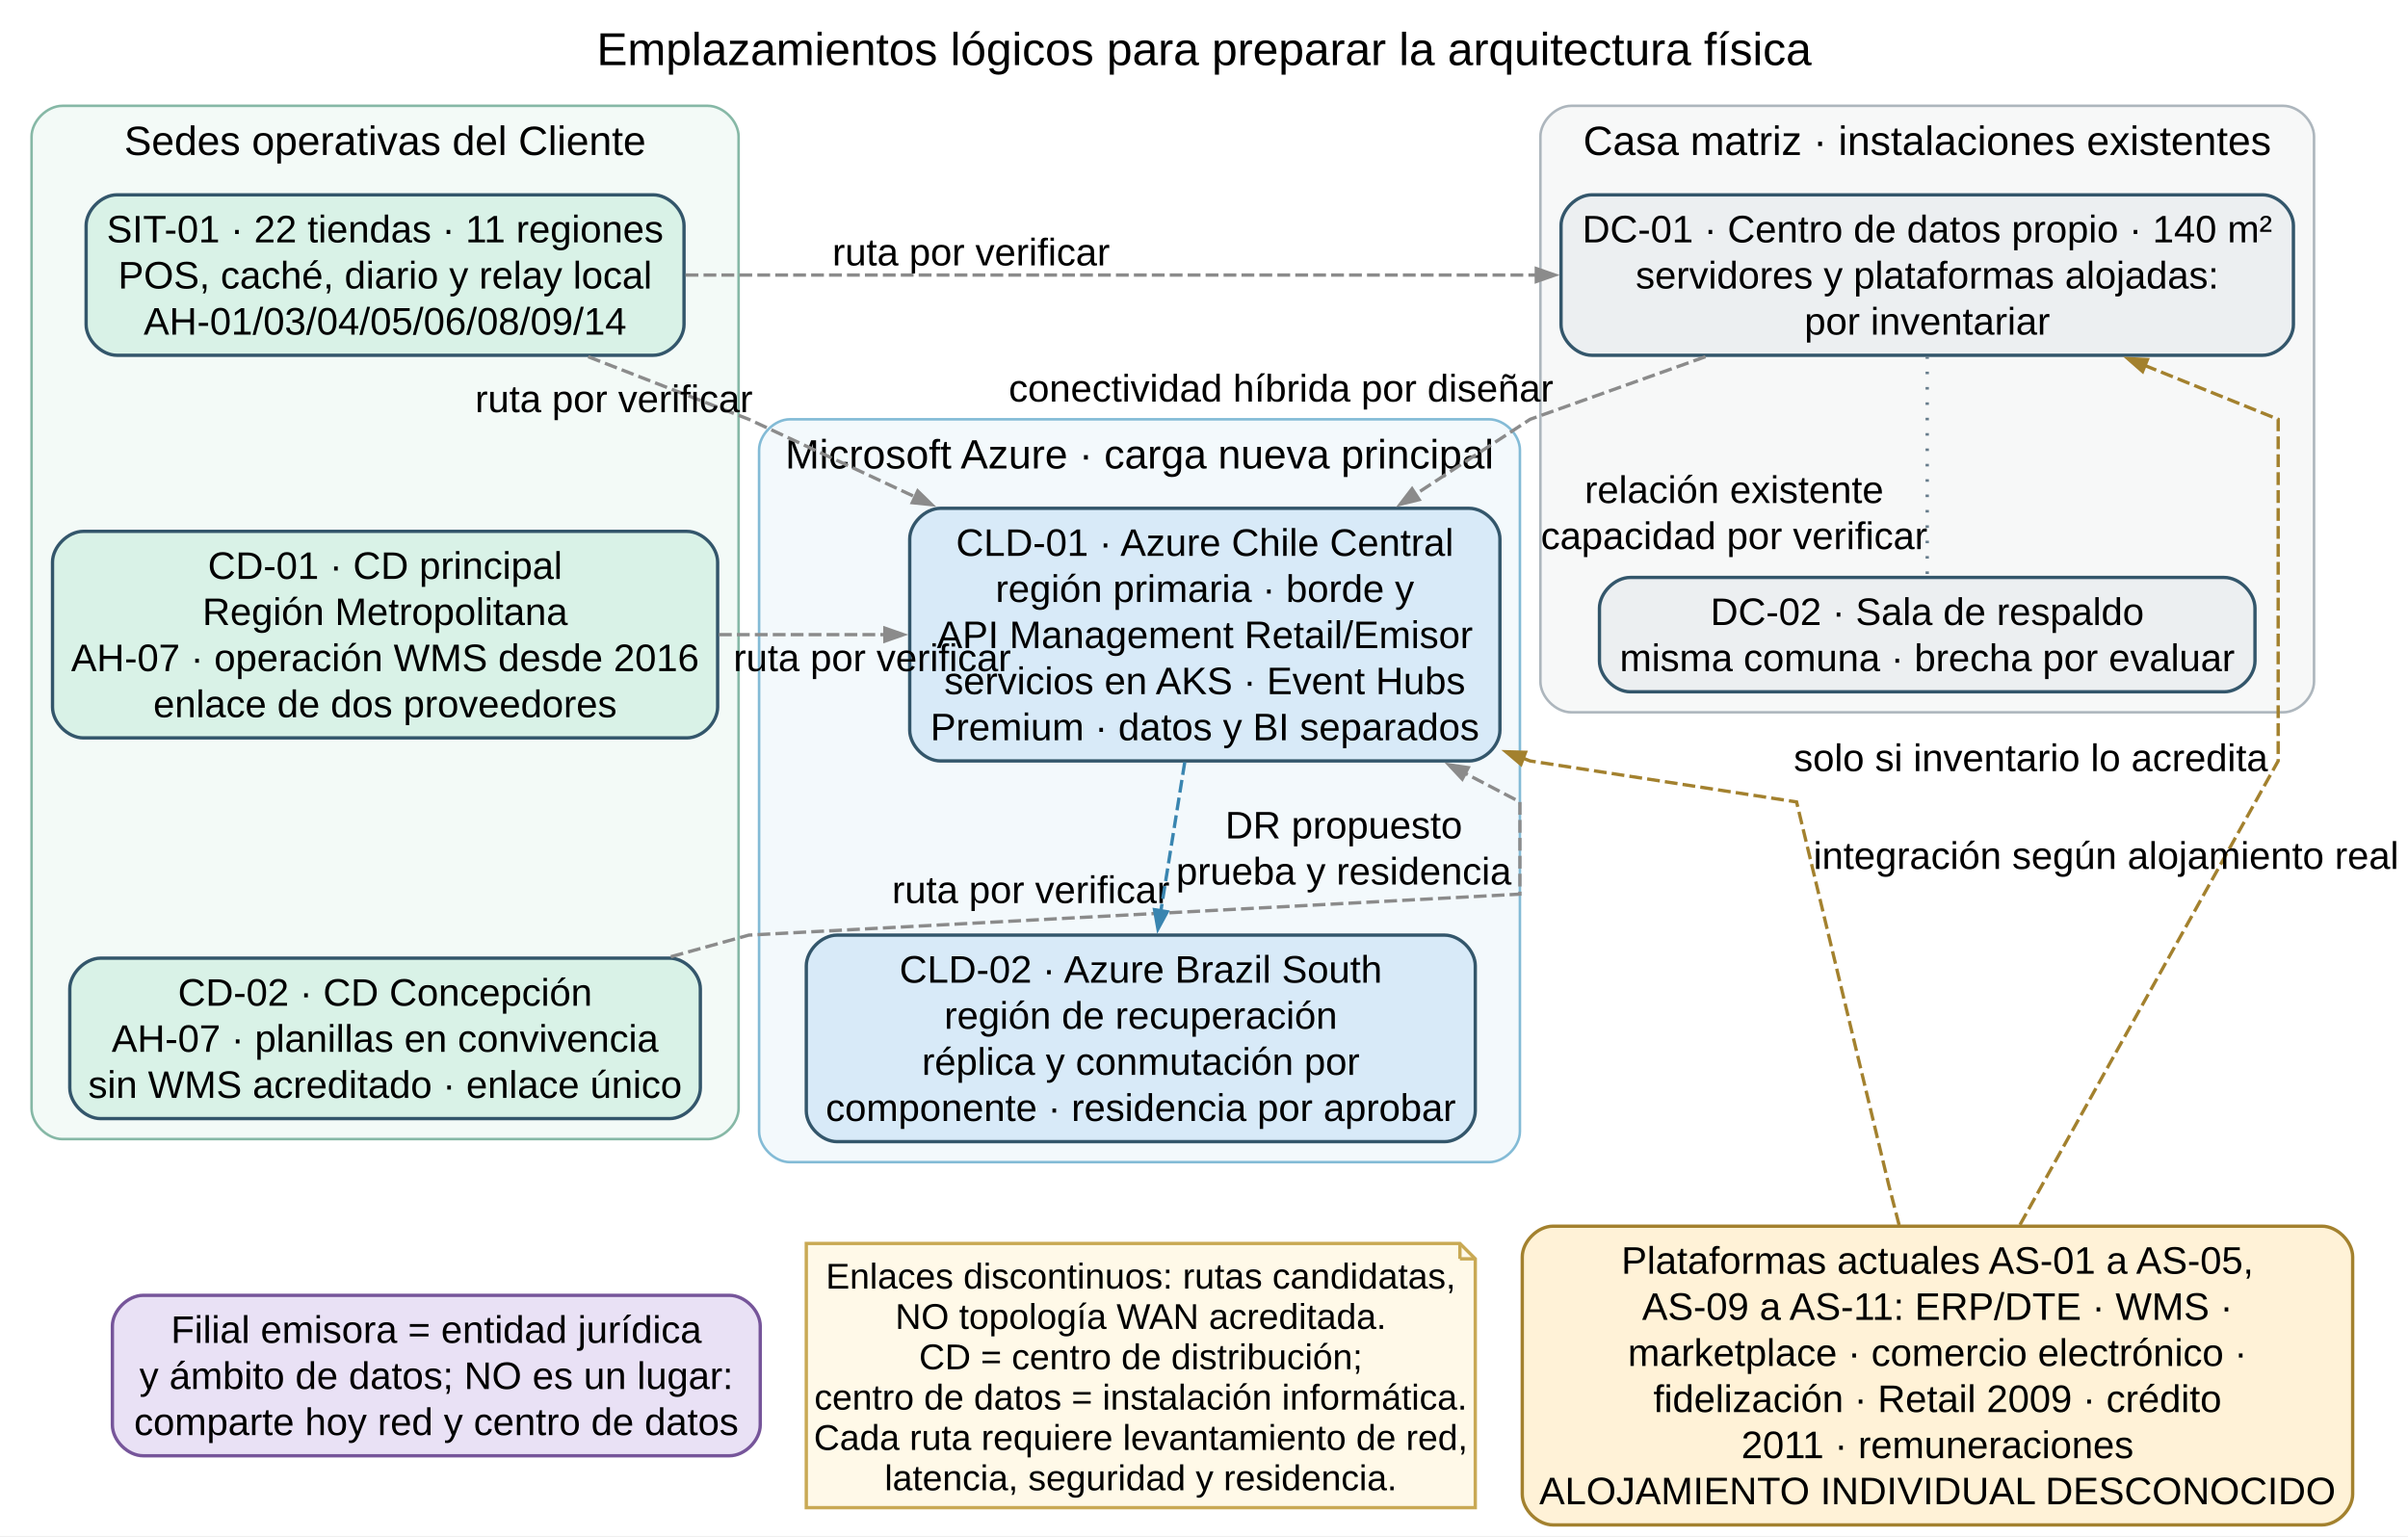
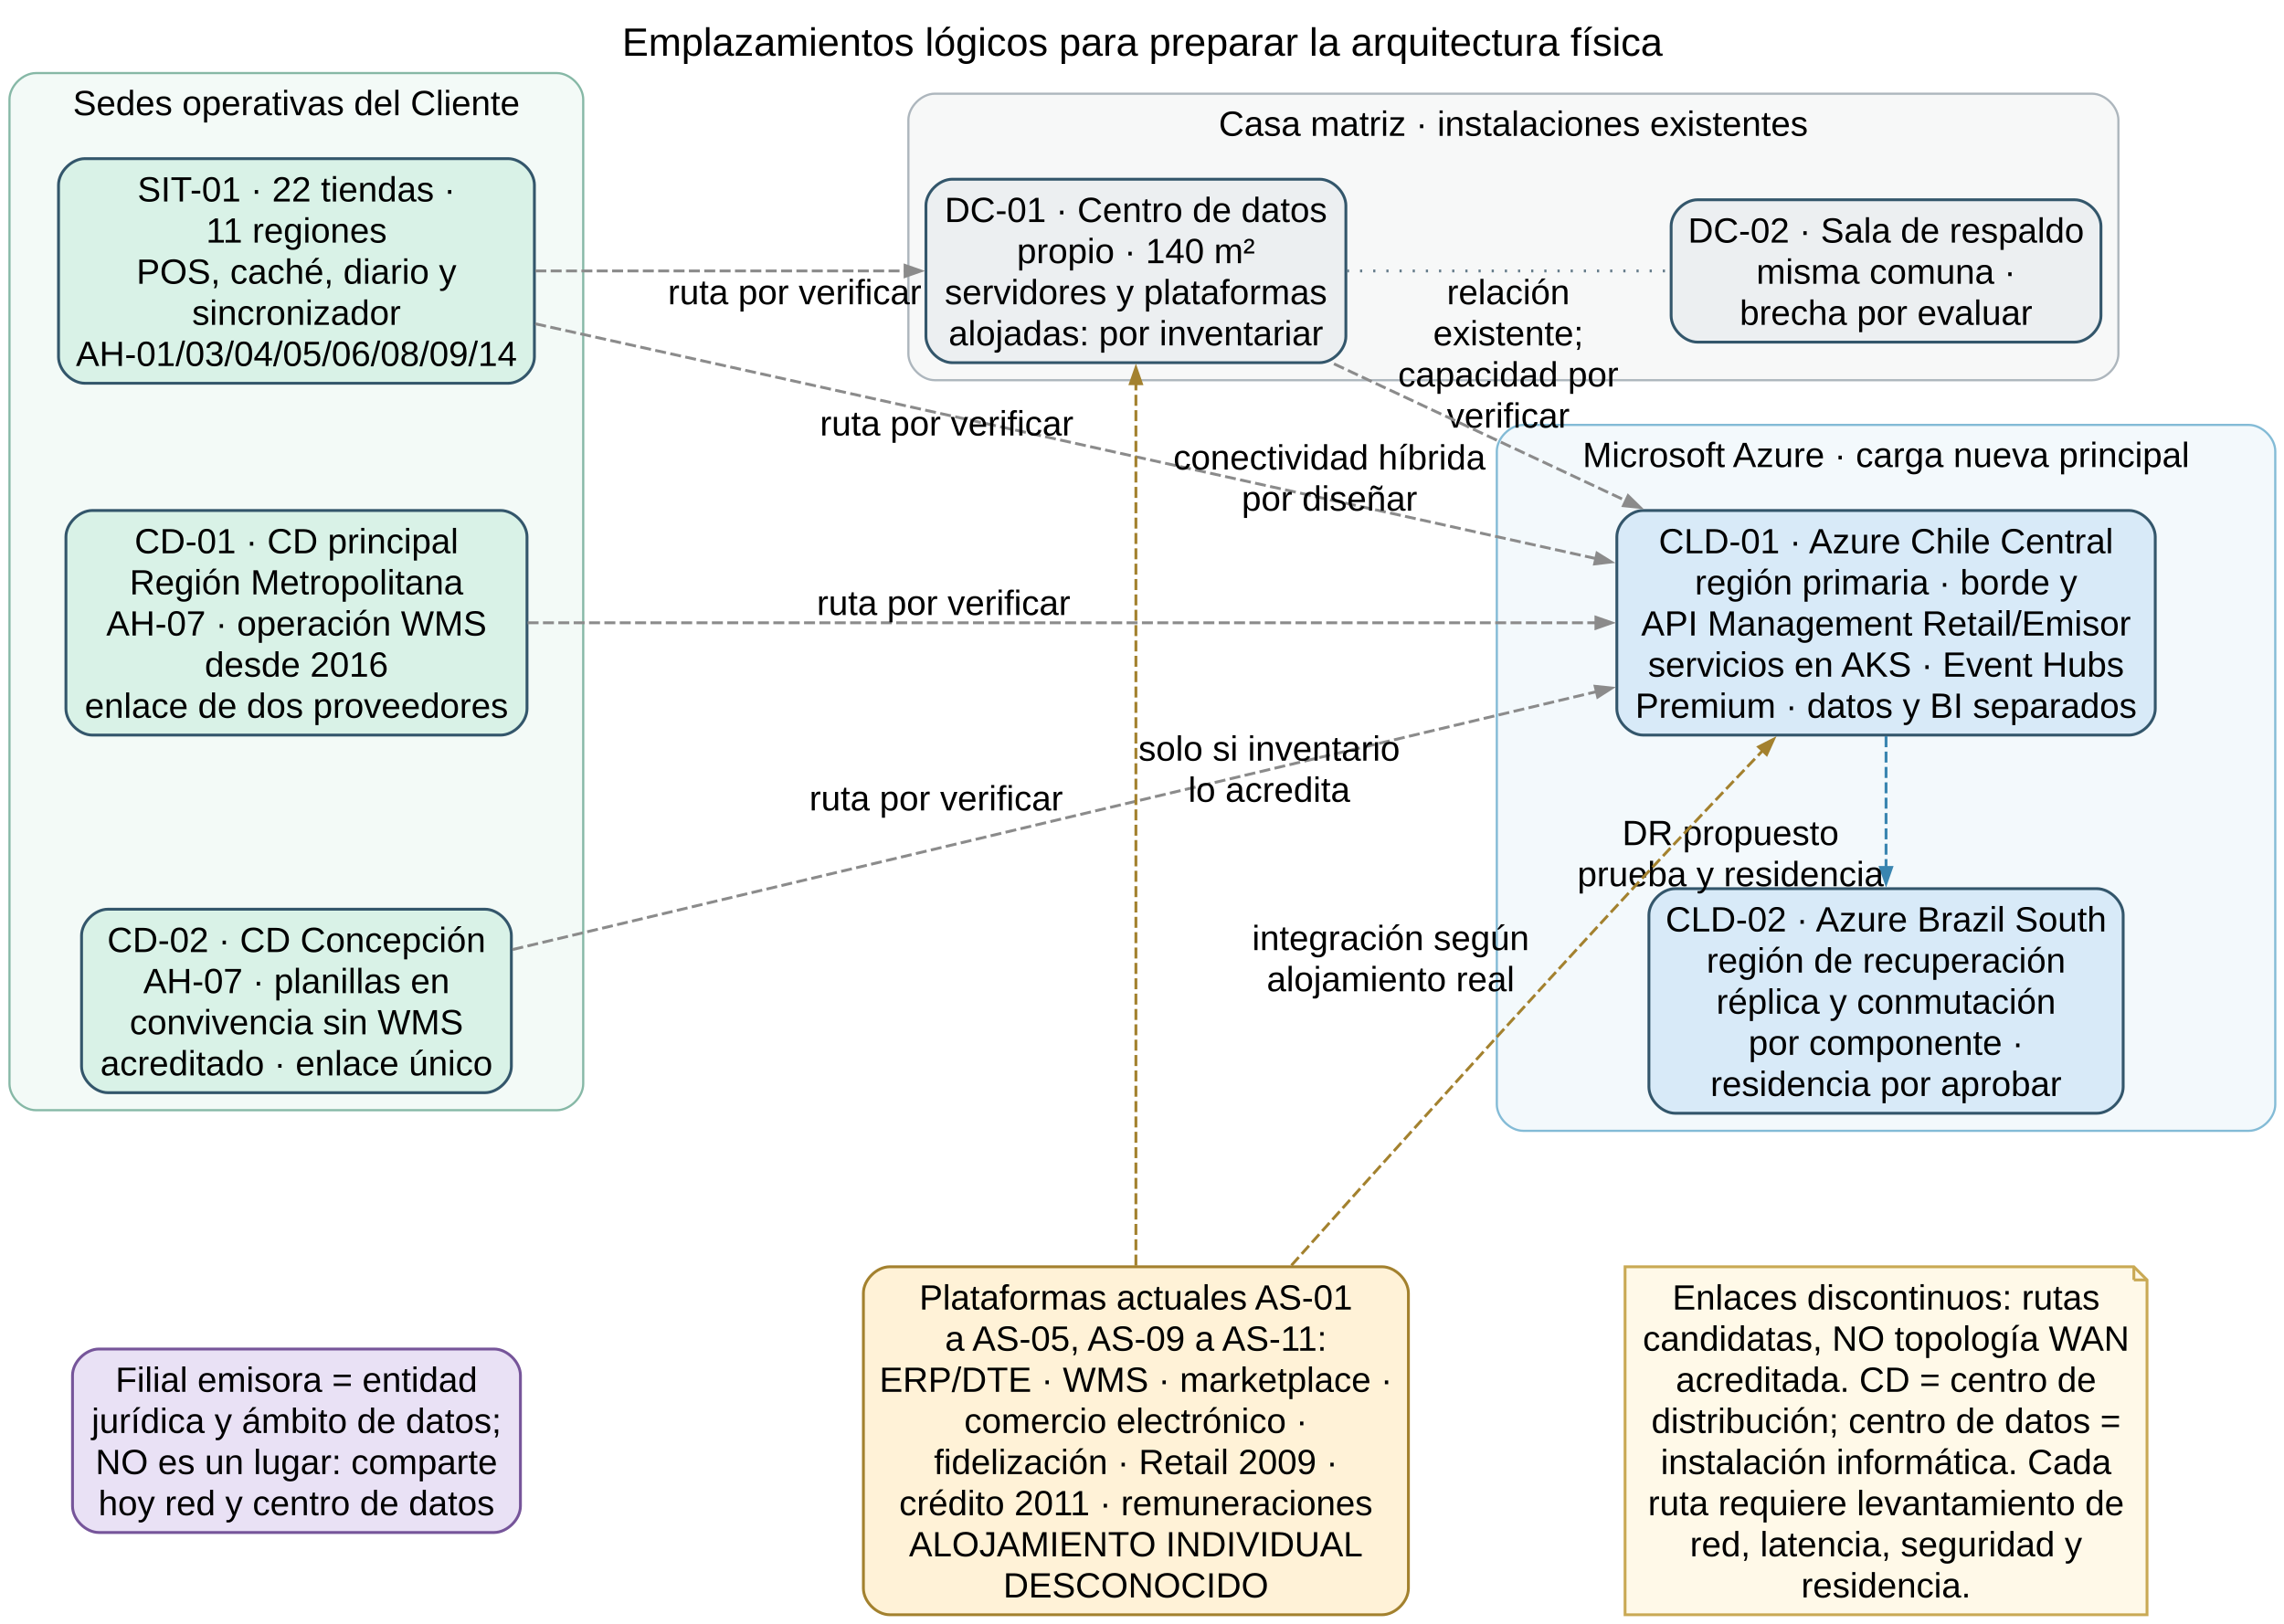
- <svg xmlns="http://www.w3.org/2000/svg" width="940pt" height="600pt" viewBox="0.00 0.00 940.00 600.00">
-   <g id="graph0" class="graph" transform="scale(1 1) rotate(0) translate(4.32 595.38)">
-     <polygon fill="white" stroke="none" points="-4.32,4.32 -4.32,-595.38 935.77,-595.38 935.77,4.32 -4.32,4.32" />
-     <text xml:space="preserve" text-anchor="middle" x="465.72" y="-569.96" font-family="Arial" font-size="18.00">Emplazamientos lógicos para preparar la arquitectura física</text>
+ <svg xmlns="http://www.w3.org/2000/svg" width="1041pt" height="740pt" viewBox="0.00 0.00 1041.00 740.00">
+   <g id="graph0" class="graph" transform="scale(1 1) rotate(0) translate(4.32 736.14)">
+     <polygon fill="white" stroke="none" points="-4.32,4.32 -4.32,-736.14 1037.02,-736.14 1037.02,4.32 -4.32,4.32" />
+     <text xml:space="preserve" text-anchor="middle" x="516.35" y="-710.72" font-family="Arial" font-size="18.00">Emplazamientos lógicos para preparar la arquitectura física</text>
    <g id="clust1" class="cluster">
-       <path fill="#f3faf7" stroke="#86b8a6" d="M20,-150.64C20,-150.64 272,-150.64 272,-150.64 278,-150.64 284,-156.64 284,-162.64 284,-162.64 284,-542.06 284,-542.06 284,-548.06 278,-554.06 272,-554.06 272,-554.06 20,-554.06 20,-554.06 14,-554.06 8,-548.06 8,-542.06 8,-542.06 8,-162.64 8,-162.64 8,-156.64 14,-150.64 20,-150.64" />
-       <text xml:space="preserve" text-anchor="middle" x="146" y="-534.86" font-family="Arial" font-size="16.00">Sedes operativas del Cliente</text>
+       <path fill="#f3faf7" stroke="#86b8a6" d="M12,-230.02C12,-230.02 249.5,-230.02 249.5,-230.02 255.5,-230.02 261.5,-236.02 261.5,-242.02 261.5,-242.02 261.5,-690.82 261.5,-690.82 261.5,-696.82 255.5,-702.82 249.5,-702.82 249.5,-702.82 12,-702.82 12,-702.82 6,-702.82 0,-696.82 0,-690.82 0,-690.82 0,-242.02 0,-242.02 0,-236.02 6,-230.02 12,-230.02" />
+       <text xml:space="preserve" text-anchor="middle" x="130.75" y="-683.62" font-family="Arial" font-size="16.00">Sedes operativas del Cliente</text>
    </g>
    <g id="clust2" class="cluster">
-       <path fill="#f7f8f8" stroke="#adb6bd" d="M609,-317.28C609,-317.28 887,-317.28 887,-317.28 893,-317.28 899,-323.28 899,-329.28 899,-329.28 899,-542.06 899,-542.06 899,-548.06 893,-554.06 887,-554.06 887,-554.06 609,-554.06 609,-554.06 603,-554.06 597,-548.06 597,-542.06 597,-542.06 597,-329.28 597,-329.28 597,-323.28 603,-317.28 609,-317.28" />
-       <text xml:space="preserve" text-anchor="middle" x="748" y="-534.86" font-family="Arial" font-size="16.00">Casa matriz · instalaciones existentes</text>
+       <path fill="#f7f8f8" stroke="#adb6bd" d="M421.7,-562.82C421.7,-562.82 949.2,-562.82 949.2,-562.82 955.2,-562.82 961.2,-568.82 961.2,-574.82 961.2,-574.82 961.2,-681.42 961.2,-681.42 961.2,-687.42 955.2,-693.42 949.2,-693.42 949.2,-693.42 421.7,-693.42 421.7,-693.42 415.7,-693.42 409.7,-687.42 409.7,-681.42 409.7,-681.42 409.7,-574.82 409.7,-574.82 409.7,-568.82 415.7,-562.82 421.7,-562.82" />
+       <text xml:space="preserve" text-anchor="middle" x="685.45" y="-674.22" font-family="Arial" font-size="16.00">Casa matriz · instalaciones existentes</text>
    </g>
    <g id="clust3" class="cluster">
-       <path fill="#f3f9fc" stroke="#83bbd6" d="M304,-141.64C304,-141.64 577,-141.64 577,-141.64 583,-141.64 589,-147.64 589,-153.64 589,-153.64 589,-419.67 589,-419.67 589,-425.67 583,-431.67 577,-431.67 577,-431.67 304,-431.67 304,-431.67 298,-431.67 292,-425.67 292,-419.67 292,-419.67 292,-153.64 292,-153.64 292,-147.64 298,-141.64 304,-141.64" />
-       <text xml:space="preserve" text-anchor="middle" x="440.5" y="-412.47" font-family="Arial" font-size="16.00">Microsoft Azure · carga nueva principal</text>
+       <path fill="#f3f9fc" stroke="#83bbd6" d="M689.9,-220.62C689.9,-220.62 1020.7,-220.62 1020.7,-220.62 1026.7,-220.62 1032.7,-226.62 1032.7,-232.62 1032.7,-232.62 1032.7,-530.42 1032.7,-530.42 1032.7,-536.42 1026.7,-542.42 1020.7,-542.42 1020.7,-542.42 689.9,-542.42 689.9,-542.42 683.9,-542.42 677.9,-536.42 677.9,-530.42 677.9,-530.42 677.9,-232.62 677.9,-232.62 677.9,-226.62 683.9,-220.62 689.9,-220.62" />
+       <text xml:space="preserve" text-anchor="middle" x="855.3" y="-523.22" font-family="Arial" font-size="16.00">Microsoft Azure · carga nueva principal</text>
    </g>
    <g id="node1" class="node">
-       <path fill="#d9f2e7" stroke="#33566b" stroke-width="1.3" d="M250.7,-519.31C250.7,-519.31 41.3,-519.31 41.3,-519.31 35.3,-519.31 29.3,-513.31 29.3,-507.31 29.3,-507.31 29.3,-468.67 29.3,-468.67 29.3,-462.67 35.3,-456.67 41.3,-456.67 41.3,-456.67 250.7,-456.67 250.7,-456.67 256.7,-456.67 262.7,-462.67 262.7,-468.67 262.7,-468.67 262.7,-507.31 262.7,-507.31 262.7,-513.31 256.7,-519.31 250.7,-519.31" />
-       <text xml:space="preserve" text-anchor="middle" x="146" y="-500.74" font-family="Arial" font-size="15.00">SIT-01 · 22 tiendas · 11 regiones</text>
-       <text xml:space="preserve" text-anchor="middle" x="146" y="-482.74" font-family="Arial" font-size="15.00">POS, caché, diario y relay local</text>
-       <text xml:space="preserve" text-anchor="middle" x="146" y="-464.74" font-family="Arial" font-size="15.00">AH-01/03/04/05/06/08/09/14</text>
+       <path fill="#d9f2e7" stroke="#33566b" stroke-width="1.3" d="M227.25,-663.82C227.25,-663.82 34.35,-663.82 34.35,-663.82 28.35,-663.82 22.35,-657.82 22.35,-651.82 22.35,-651.82 22.35,-573.42 22.35,-573.42 22.35,-567.42 28.35,-561.42 34.35,-561.42 34.35,-561.42 227.25,-561.42 227.25,-561.42 233.25,-561.42 239.25,-567.42 239.25,-573.42 239.25,-573.42 239.25,-651.82 239.25,-651.82 239.25,-657.82 233.25,-663.82 227.25,-663.82" />
+       <text xml:space="preserve" text-anchor="middle" x="130.8" y="-644.29" font-family="Arial" font-size="16.00">SIT-01 · 22 tiendas ·</text>
+       <text xml:space="preserve" text-anchor="middle" x="130.8" y="-625.54" font-family="Arial" font-size="16.00">11 regiones</text>
+       <text xml:space="preserve" text-anchor="middle" x="130.8" y="-606.79" font-family="Arial" font-size="16.00">POS, caché, diario y</text>
+       <text xml:space="preserve" text-anchor="middle" x="130.8" y="-588.04" font-family="Arial" font-size="16.00">sincronizador</text>
+       <text xml:space="preserve" text-anchor="middle" x="130.8" y="-569.29" font-family="Arial" font-size="16.00">AH-01/03/04/05/06/08/09/14</text>
+     </g>
+     <g id="node4" class="node">
+       <path fill="#eceff1" stroke="#33566b" stroke-width="1.3" d="M597.1,-654.44C597.1,-654.44 429.7,-654.44 429.7,-654.44 423.7,-654.44 417.7,-648.44 417.7,-642.44 417.7,-642.44 417.7,-582.8 417.7,-582.8 417.7,-576.8 423.7,-570.8 429.7,-570.8 429.7,-570.8 597.1,-570.8 597.1,-570.8 603.1,-570.8 609.1,-576.8 609.1,-582.8 609.1,-582.8 609.1,-642.44 609.1,-642.44 609.1,-648.44 603.1,-654.44 597.1,-654.44" />
+       <text xml:space="preserve" text-anchor="middle" x="513.4" y="-634.92" font-family="Arial" font-size="16.00">DC-01 · Centro de datos</text>
+       <text xml:space="preserve" text-anchor="middle" x="513.4" y="-616.17" font-family="Arial" font-size="16.00">propio · 140 m²</text>
+       <text xml:space="preserve" text-anchor="middle" x="513.4" y="-597.42" font-family="Arial" font-size="16.00">servidores y plataformas</text>
+       <text xml:space="preserve" text-anchor="middle" x="513.4" y="-578.67" font-family="Arial" font-size="16.00">alojadas: por inventariar</text>
+     </g>
+     <g id="edge4" class="edge">
+       <path fill="none" stroke="#8b8b8b" stroke-width="1.3" stroke-dasharray="5,2" d="M239.67,-612.62C292.61,-612.62 355.95,-612.62 408.37,-612.62" />
+       <polygon fill="#8b8b8b" stroke="#8b8b8b" stroke-width="1.3" points="408.19,-615.14 415.39,-612.62 408.19,-610.1 408.19,-615.14" />
+       <text xml:space="preserve" text-anchor="middle" x="357.88" y="-597.42" font-family="Arial" font-size="16.00">ruta por verificar</text>
+     </g>
+     <g id="node6" class="node">
+       <path fill="#d8eaf8" stroke="#33566b" stroke-width="1.3" d="M966,-503.42C966,-503.42 744.6,-503.42 744.6,-503.42 738.6,-503.42 732.6,-497.42 732.6,-491.42 732.6,-491.42 732.6,-413.03 732.6,-413.03 732.6,-407.03 738.6,-401.03 744.6,-401.03 744.6,-401.03 966,-401.03 966,-401.03 972,-401.03 978,-407.03 978,-413.03 978,-413.03 978,-491.42 978,-491.42 978,-497.42 972,-503.42 966,-503.42" />
+       <text xml:space="preserve" text-anchor="middle" x="855.3" y="-483.9" font-family="Arial" font-size="16.00">CLD-01 · Azure Chile Central</text>
+       <text xml:space="preserve" text-anchor="middle" x="855.3" y="-465.15" font-family="Arial" font-size="16.00">región primaria · borde y</text>
+       <text xml:space="preserve" text-anchor="middle" x="855.3" y="-446.4" font-family="Arial" font-size="16.00">API Management Retail/Emisor</text>
+       <text xml:space="preserve" text-anchor="middle" x="855.3" y="-427.65" font-family="Arial" font-size="16.00">servicios en AKS · Event Hubs</text>
+       <text xml:space="preserve" text-anchor="middle" x="855.3" y="-408.9" font-family="Arial" font-size="16.00">Premium · datos y BI separados</text>
+     </g>
+     <g id="edge3" class="edge">
+       <path fill="none" stroke="#8b8b8b" stroke-width="1.3" stroke-dasharray="5,2" d="M239.66,-588.52C368.99,-559.89 584.65,-512.14 723.35,-481.43" />
+       <polygon fill="#8b8b8b" stroke="#8b8b8b" stroke-width="1.3" points="723.55,-483.97 730.04,-479.95 722.46,-479.05 723.55,-483.97" />
+       <text xml:space="preserve" text-anchor="middle" x="427.17" y="-537.6" font-family="Arial" font-size="16.00">ruta por verificar</text>
    </g>
    <g id="node2" class="node">
-       <path fill="#d9f2e7" stroke="#33566b" stroke-width="1.3" d="M263.82,-387.92C263.82,-387.92 28.18,-387.92 28.18,-387.92 22.18,-387.92 16.18,-381.92 16.18,-375.92 16.18,-375.92 16.18,-319.28 16.18,-319.28 16.18,-313.28 22.18,-307.28 28.18,-307.28 28.18,-307.28 263.82,-307.28 263.82,-307.28 269.82,-307.28 275.82,-313.28 275.82,-319.28 275.82,-319.28 275.82,-375.92 275.82,-375.92 275.82,-381.92 269.82,-387.92 263.82,-387.92" />
-       <text xml:space="preserve" text-anchor="middle" x="146" y="-369.35" font-family="Arial" font-size="15.00">CD-01 · CD principal</text>
-       <text xml:space="preserve" text-anchor="middle" x="146" y="-351.35" font-family="Arial" font-size="15.00">Región Metropolitana</text>
-       <text xml:space="preserve" text-anchor="middle" x="146" y="-333.35" font-family="Arial" font-size="15.00">AH-07 · operación WMS desde 2016</text>
-       <text xml:space="preserve" text-anchor="middle" x="146" y="-315.35" font-family="Arial" font-size="15.00">enlace de dos proveedores</text>
+       <path fill="#d9f2e7" stroke="#33566b" stroke-width="1.3" d="M223.88,-503.42C223.88,-503.42 37.73,-503.42 37.73,-503.42 31.73,-503.42 25.73,-497.42 25.73,-491.42 25.73,-491.42 25.73,-413.03 25.73,-413.03 25.73,-407.03 31.73,-401.03 37.73,-401.03 37.73,-401.03 223.88,-401.03 223.88,-401.03 229.88,-401.03 235.88,-407.03 235.88,-413.03 235.88,-413.03 235.88,-491.42 235.88,-491.42 235.88,-497.42 229.88,-503.42 223.88,-503.42" />
+       <text xml:space="preserve" text-anchor="middle" x="130.8" y="-483.9" font-family="Arial" font-size="16.00">CD-01 · CD principal</text>
+       <text xml:space="preserve" text-anchor="middle" x="130.8" y="-465.15" font-family="Arial" font-size="16.00">Región Metropolitana</text>
+       <text xml:space="preserve" text-anchor="middle" x="130.8" y="-446.4" font-family="Arial" font-size="16.00">AH-07 · operación WMS</text>
+       <text xml:space="preserve" text-anchor="middle" x="130.8" y="-427.65" font-family="Arial" font-size="16.00">desde 2016</text>
+       <text xml:space="preserve" text-anchor="middle" x="130.8" y="-408.9" font-family="Arial" font-size="16.00">enlace de dos proveedores</text>
    </g>
-     <g id="node4" class="node">
-       <path fill="#eceff1" stroke="#33566b" stroke-width="1.3" d="M878.95,-519.31C878.95,-519.31 617.05,-519.31 617.05,-519.31 611.05,-519.31 605.05,-513.31 605.05,-507.31 605.05,-507.31 605.05,-468.67 605.05,-468.67 605.05,-462.67 611.05,-456.67 617.05,-456.67 617.05,-456.67 878.95,-456.67 878.95,-456.67 884.95,-456.67 890.95,-462.67 890.95,-468.67 890.95,-468.67 890.95,-507.31 890.95,-507.31 890.95,-513.31 884.95,-519.31 878.95,-519.31" />
-       <text xml:space="preserve" text-anchor="middle" x="748" y="-500.74" font-family="Arial" font-size="15.00">DC-01 · Centro de datos propio · 140 m²</text>
-       <text xml:space="preserve" text-anchor="middle" x="748" y="-482.74" font-family="Arial" font-size="15.00">servidores y plataformas alojadas:</text>
-       <text xml:space="preserve" text-anchor="middle" x="748" y="-464.74" font-family="Arial" font-size="15.00">por inventariar</text>
+     <g id="edge5" class="edge">
+       <path fill="none" stroke="#8b8b8b" stroke-width="1.3" stroke-dasharray="5,2" d="M236.15,-452.22C364.99,-452.22 583.16,-452.22 723.13,-452.22" />
+       <polygon fill="#8b8b8b" stroke="#8b8b8b" stroke-width="1.3" points="723.07,-454.74 730.27,-452.22 723.07,-449.7 723.07,-454.74" />
+       <text xml:space="preserve" text-anchor="middle" x="425.75" y="-455.77" font-family="Arial" font-size="16.00">ruta por verificar</text>
+     </g>
+     <g id="node3" class="node">
+       <path fill="#d9f2e7" stroke="#33566b" stroke-width="1.3" d="M216.75,-321.64C216.75,-321.64 44.85,-321.64 44.85,-321.64 38.85,-321.64 32.85,-315.64 32.85,-309.64 32.85,-309.64 32.85,-250 32.85,-250 32.85,-244 38.85,-238 44.85,-238 44.85,-238 216.75,-238 216.75,-238 222.75,-238 228.75,-244 228.75,-250 228.75,-250 228.75,-309.64 228.75,-309.64 228.75,-315.64 222.75,-321.64 216.75,-321.64" />
+       <text xml:space="preserve" text-anchor="middle" x="130.8" y="-302.12" font-family="Arial" font-size="16.00">CD-02 · CD Concepción</text>
+       <text xml:space="preserve" text-anchor="middle" x="130.8" y="-283.37" font-family="Arial" font-size="16.00">AH-07 · planillas en</text>
+       <text xml:space="preserve" text-anchor="middle" x="130.8" y="-264.62" font-family="Arial" font-size="16.00">convivencia sin WMS</text>
+       <text xml:space="preserve" text-anchor="middle" x="130.8" y="-245.87" font-family="Arial" font-size="16.00">acreditado · enlace único</text>
    </g>
    <g id="edge6" class="edge">
-       <path fill="none" stroke="#8b8b8b" stroke-width="1.3" stroke-dasharray="5,2" d="M263.31,-487.99C307.22,-487.99 346.67,-487.99 346.67,-487.99 346.67,-487.99 547.33,-487.99 547.33,-487.99 547.33,-487.99 567.82,-487.99 595.69,-487.99" />
-       <polygon fill="#8b8b8b" stroke="#8b8b8b" stroke-width="1.3" points="595.4,-490.51 602.6,-487.99 595.4,-485.47 595.4,-490.51" />
-       <text xml:space="preserve" text-anchor="middle" x="374.75" y="-491.74" font-family="Arial" font-size="15.00">ruta por verificar</text>
+       <path fill="none" stroke="#8b8b8b" stroke-width="1.3" stroke-dasharray="5,2" d="M229.26,-303.25C357.16,-333.68 580.88,-386.92 723.37,-420.83" />
+       <polygon fill="#8b8b8b" stroke="#8b8b8b" stroke-width="1.3" points="722.71,-423.26 730.3,-422.48 723.88,-418.36 722.71,-423.26" />
+       <text xml:space="preserve" text-anchor="middle" x="422.34" y="-366.67" font-family="Arial" font-size="16.00">ruta por verificar</text>
    </g>
-     <g id="node6" class="node">
-       <path fill="#d8eaf8" stroke="#33566b" stroke-width="1.3" d="M569.2,-396.92C569.2,-396.92 362.8,-396.92 362.8,-396.92 356.8,-396.92 350.8,-390.92 350.8,-384.92 350.8,-384.92 350.8,-310.28 350.8,-310.28 350.8,-304.28 356.8,-298.28 362.8,-298.28 362.8,-298.28 569.2,-298.28 569.2,-298.28 575.2,-298.28 581.2,-304.28 581.2,-310.28 581.2,-310.28 581.2,-384.92 581.2,-384.92 581.2,-390.92 575.2,-396.92 569.2,-396.92" />
-       <text xml:space="preserve" text-anchor="middle" x="466" y="-378.35" font-family="Arial" font-size="15.00">CLD-01 · Azure Chile Central</text>
-       <text xml:space="preserve" text-anchor="middle" x="466" y="-360.35" font-family="Arial" font-size="15.00">región primaria · borde y</text>
-       <text xml:space="preserve" text-anchor="middle" x="466" y="-342.35" font-family="Arial" font-size="15.00">API Management Retail/Emisor</text>
-       <text xml:space="preserve" text-anchor="middle" x="466" y="-324.35" font-family="Arial" font-size="15.00">servicios en AKS · Event Hubs</text>
-       <text xml:space="preserve" text-anchor="middle" x="466" y="-306.35" font-family="Arial" font-size="15.00">Premium · datos y BI separados</text>
+     <g id="node5" class="node">
+       <path fill="#eceff1" stroke="#33566b" stroke-width="1.3" d="M941.25,-645.07C941.25,-645.07 769.35,-645.07 769.35,-645.07 763.35,-645.07 757.35,-639.07 757.35,-633.07 757.35,-633.07 757.35,-592.17 757.35,-592.17 757.35,-586.17 763.35,-580.17 769.35,-580.17 769.35,-580.17 941.25,-580.17 941.25,-580.17 947.25,-580.17 953.25,-586.17 953.25,-592.17 953.25,-592.17 953.25,-633.07 953.25,-633.07 953.25,-639.07 947.25,-645.07 941.25,-645.07" />
+       <text xml:space="preserve" text-anchor="middle" x="855.3" y="-625.54" font-family="Arial" font-size="16.00">DC-02 · Sala de respaldo</text>
+       <text xml:space="preserve" text-anchor="middle" x="855.3" y="-606.79" font-family="Arial" font-size="16.00">misma comuna ·</text>
+       <text xml:space="preserve" text-anchor="middle" x="855.3" y="-588.04" font-family="Arial" font-size="16.00">brecha por evaluar</text>
    </g>
-     <g id="edge5" class="edge">
-       <path fill="none" stroke="#8b8b8b" stroke-width="1.3" stroke-dasharray="5,2" d="M225.3,-456.1C257.83,-443.42 288,-431.67 288,-431.67 288,-431.67 317.84,-417.74 353.09,-401.29" />
-       <polygon fill="#8b8b8b" stroke="#8b8b8b" stroke-width="1.3" points="353.93,-403.68 359.39,-398.35 351.8,-399.12 353.93,-403.68" />
-       <text xml:space="preserve" text-anchor="middle" x="235.31" y="-434.46" font-family="Arial" font-size="15.00">ruta por verificar</text>
-     </g>
-     <g id="node3" class="node">
-       <path fill="#d9f2e7" stroke="#33566b" stroke-width="1.3" d="M257.07,-221.28C257.07,-221.28 34.93,-221.28 34.93,-221.28 28.93,-221.28 22.92,-215.28 22.92,-209.28 22.92,-209.28 22.92,-170.64 22.92,-170.64 22.92,-164.64 28.92,-158.64 34.92,-158.64 34.92,-158.64 257.07,-158.64 257.07,-158.64 263.07,-158.64 269.07,-164.64 269.07,-170.64 269.07,-170.64 269.07,-209.28 269.07,-209.28 269.07,-215.28 263.07,-221.28 257.07,-221.28" />
-       <text xml:space="preserve" text-anchor="middle" x="146" y="-202.71" font-family="Arial" font-size="15.00">CD-02 · CD Concepción</text>
-       <text xml:space="preserve" text-anchor="middle" x="146" y="-184.71" font-family="Arial" font-size="15.00">AH-07 · planillas en convivencia</text>
-       <text xml:space="preserve" text-anchor="middle" x="146" y="-166.71" font-family="Arial" font-size="15.00">sin WMS acreditado · enlace único</text>
+     <g id="edge1" class="edge">
+       <path fill="none" stroke="#667c8b" stroke-width="1.3" stroke-dasharray="1,5" d="M609.55,-612.62C655.57,-612.62 710.6,-612.62 756.9,-612.62" />
+       <text xml:space="preserve" text-anchor="middle" x="683.12" y="-597.42" font-family="Arial" font-size="16.00">relación</text>
+       <text xml:space="preserve" text-anchor="middle" x="683.12" y="-578.67" font-family="Arial" font-size="16.00">existente;</text>
+       <text xml:space="preserve" text-anchor="middle" x="683.12" y="-559.92" font-family="Arial" font-size="16.00">capacidad por</text>
+       <text xml:space="preserve" text-anchor="middle" x="683.12" y="-541.17" font-family="Arial" font-size="16.00">verificar</text>
    </g>
    <g id="edge7" class="edge">
-       <path fill="none" stroke="#8b8b8b" stroke-width="1.3" stroke-dasharray="5,2" d="M276.34,-347.6C295.93,-347.6 323.34,-347.6 341.22,-347.6" />
-       <polygon fill="#8b8b8b" stroke="#8b8b8b" stroke-width="1.3" points="341.11,-350.12 348.31,-347.6 341.11,-345.08 341.11,-350.12" />
-       <text xml:space="preserve" text-anchor="middle" x="336.15" y="-333.35" font-family="Arial" font-size="15.00">ruta por verificar</text>
+       <path fill="none" stroke="#8b8b8b" stroke-width="1.3" stroke-dasharray="5,2" d="M603.68,-570.27C644.47,-551.13 693.21,-528.27 736.88,-507.78" />
+       <polygon fill="#8b8b8b" stroke="#8b8b8b" stroke-width="1.3" points="737.74,-510.16 743.19,-504.82 735.6,-505.59 737.74,-510.16" />
+       <text xml:space="preserve" text-anchor="middle" x="601.62" y="-522.08" font-family="Arial" font-size="16.00">conectividad híbrida</text>
+       <text xml:space="preserve" text-anchor="middle" x="601.62" y="-503.33" font-family="Arial" font-size="16.00">por diseñar</text>
+     </g>
+     <g id="node7" class="node">
+       <path fill="#d8eaf8" stroke="#33566b" stroke-width="1.3" d="M951.38,-331.01C951.38,-331.01 759.22,-331.01 759.22,-331.01 753.22,-331.01 747.22,-325.01 747.22,-319.01 747.22,-319.01 747.22,-240.62 747.22,-240.62 747.22,-234.62 753.22,-228.62 759.22,-228.62 759.22,-228.62 951.38,-228.62 951.38,-228.62 957.38,-228.62 963.38,-234.62 963.38,-240.62 963.38,-240.62 963.38,-319.01 963.38,-319.01 963.38,-325.01 957.38,-331.01 951.38,-331.01" />
+       <text xml:space="preserve" text-anchor="middle" x="855.3" y="-311.5" font-family="Arial" font-size="16.00">CLD-02 · Azure Brazil South</text>
+       <text xml:space="preserve" text-anchor="middle" x="855.3" y="-292.75" font-family="Arial" font-size="16.00">región de recuperación</text>
+       <text xml:space="preserve" text-anchor="middle" x="855.3" y="-274" font-family="Arial" font-size="16.00">réplica y conmutación</text>
+       <text xml:space="preserve" text-anchor="middle" x="855.3" y="-255.25" font-family="Arial" font-size="16.00">por componente ·</text>
+       <text xml:space="preserve" text-anchor="middle" x="855.3" y="-236.5" font-family="Arial" font-size="16.00">residencia por aprobar</text>
+     </g>
+     <g id="edge2" class="edge">
+       <path fill="none" stroke="#3985b0" stroke-width="1.3" stroke-dasharray="5,2" d="M855.3,-400.49C855.3,-381.66 855.3,-360.19 855.3,-340.64" />
+       <polygon fill="#3985b0" stroke="#3985b0" stroke-width="1.3" points="857.82,-340.68 855.3,-333.48 852.78,-340.68 857.82,-340.68" />
+       <text xml:space="preserve" text-anchor="middle" x="784.42" y="-350.87" font-family="Arial" font-size="16.00">DR propuesto</text>
+       <text xml:space="preserve" text-anchor="middle" x="784.42" y="-332.12" font-family="Arial" font-size="16.00">prueba y residencia</text>
+     </g>
+     <g id="node8" class="node">
+       <path fill="#fff2d7" stroke="#a3812e" stroke-width="1.3" d="M625.6,-158.64C625.6,-158.64 401.2,-158.64 401.2,-158.64 395.2,-158.64 389.2,-152.64 389.2,-146.64 389.2,-146.64 389.2,-12 389.2,-12 389.2,-6 395.2,0 401.2,0 401.2,0 625.6,0 625.6,0 631.6,0 637.6,-6 637.6,-12 637.6,-12 637.6,-146.64 637.6,-146.64 637.6,-152.64 631.6,-158.64 625.6,-158.64" />
+       <text xml:space="preserve" text-anchor="middle" x="513.4" y="-139.12" font-family="Arial" font-size="16.00">Plataformas actuales AS-01</text>
+       <text xml:space="preserve" text-anchor="middle" x="513.4" y="-120.37" font-family="Arial" font-size="16.00">a AS-05, AS-09 a AS-11:</text>
+       <text xml:space="preserve" text-anchor="middle" x="513.4" y="-101.62" font-family="Arial" font-size="16.00">ERP/DTE · WMS · marketplace ·</text>
+       <text xml:space="preserve" text-anchor="middle" x="513.4" y="-82.87" font-family="Arial" font-size="16.00">comercio electrónico ·</text>
+       <text xml:space="preserve" text-anchor="middle" x="513.4" y="-64.12" font-family="Arial" font-size="16.00">fidelización · Retail 2009 ·</text>
+       <text xml:space="preserve" text-anchor="middle" x="513.4" y="-45.37" font-family="Arial" font-size="16.00">crédito 2011 · remuneraciones</text>
+       <text xml:space="preserve" text-anchor="middle" x="513.4" y="-26.62" font-family="Arial" font-size="16.00">ALOJAMIENTO INDIVIDUAL</text>
+       <text xml:space="preserve" text-anchor="middle" x="513.4" y="-7.87" font-family="Arial" font-size="16.00">DESCONOCIDO</text>
    </g>
    <g id="edge8" class="edge">
-       <path fill="none" stroke="#8b8b8b" stroke-width="1.3" stroke-dasharray="5,2" d="M257.54,-221.84C275.32,-226.77 288,-230.28 288,-230.28 288,-230.28 589,-246.28 589,-246.28 589,-246.28 589,-282.28 589,-282.28 589,-282.28 580.29,-286.84 567.5,-293.52" />
-       <polygon fill="#8b8b8b" stroke="#8b8b8b" stroke-width="1.3" points="566.49,-291.2 561.28,-296.77 568.83,-295.67 566.49,-291.2" />
-       <text xml:space="preserve" text-anchor="middle" x="398.06" y="-242.79" font-family="Arial" font-size="15.00">ruta por verificar</text>
-     </g>
-     <g id="node5" class="node">
-       <path fill="#eceff1" stroke="#33566b" stroke-width="1.3" d="M863.95,-369.92C863.95,-369.92 632.05,-369.92 632.05,-369.92 626.05,-369.92 620.05,-363.92 620.05,-357.92 620.05,-357.92 620.05,-337.28 620.05,-337.28 620.05,-331.28 626.05,-325.28 632.05,-325.28 632.05,-325.28 863.95,-325.28 863.95,-325.28 869.95,-325.28 875.95,-331.28 875.95,-337.28 875.95,-337.28 875.95,-357.92 875.95,-357.92 875.95,-363.92 869.95,-369.92 863.95,-369.92" />
-       <text xml:space="preserve" text-anchor="middle" x="748" y="-351.35" font-family="Arial" font-size="15.00">DC-02 · Sala de respaldo</text>
-       <text xml:space="preserve" text-anchor="middle" x="748" y="-333.35" font-family="Arial" font-size="15.00">misma comuna · brecha por evaluar</text>
-     </g>
-     <g id="edge3" class="edge">
-       <path fill="none" stroke="#667c8b" stroke-width="1.3" stroke-dasharray="1,5" d="M748,-456.28C748,-430.16 748,-393.31 748,-370.2" />
-       <text xml:space="preserve" text-anchor="middle" x="672.62" y="-398.99" font-family="Arial" font-size="15.00">relación existente</text>
-       <text xml:space="preserve" text-anchor="middle" x="672.62" y="-380.99" font-family="Arial" font-size="15.00">capacidad por verificar</text>
+       <path fill="none" stroke="#a3812e" stroke-width="1.3" stroke-dasharray="5,2" d="M513.4,-159.16C513.4,-270.24 513.4,-468.23 513.4,-561.43" />
+       <polygon fill="#a3812e" stroke="#a3812e" stroke-width="1.3" points="510.88,-561.22 513.4,-568.42 515.92,-561.22 510.88,-561.22" />
+       <text xml:space="preserve" text-anchor="middle" x="574.15" y="-389.35" font-family="Arial" font-size="16.00">solo si inventario</text>
+       <text xml:space="preserve" text-anchor="middle" x="574.15" y="-370.6" font-family="Arial" font-size="16.00">lo acredita</text>
    </g>
    <g id="edge9" class="edge">
-       <path fill="none" stroke="#8b8b8b" stroke-width="1.3" stroke-dasharray="5,2" d="M661.44,-456.1C625.93,-443.42 593,-431.67 593,-431.67 593,-431.67 572.5,-418.26 547.98,-402.22" />
-       <polygon fill="#8b8b8b" stroke="#8b8b8b" stroke-width="1.3" points="549.66,-400.31 542.26,-398.48 546.9,-404.53 549.66,-400.31" />
-       <text xml:space="preserve" text-anchor="middle" x="495.76" y="-438.59" font-family="Arial" font-size="15.00">conectividad híbrida por diseñar</text>
-     </g>
-     <g id="node7" class="node">
-       <path fill="#d8eaf8" stroke="#33566b" stroke-width="1.3" d="M559.58,-230.28C559.58,-230.28 322.43,-230.28 322.43,-230.28 316.43,-230.28 310.43,-224.28 310.43,-218.28 310.43,-218.28 310.43,-161.64 310.43,-161.64 310.43,-155.64 316.43,-149.64 322.43,-149.64 322.43,-149.64 559.58,-149.64 559.58,-149.64 565.58,-149.64 571.58,-155.64 571.58,-161.64 571.58,-161.64 571.58,-218.28 571.58,-218.28 571.58,-224.28 565.58,-230.28 559.58,-230.28" />
-       <text xml:space="preserve" text-anchor="middle" x="441" y="-211.71" font-family="Arial" font-size="15.00">CLD-02 · Azure Brazil South</text>
-       <text xml:space="preserve" text-anchor="middle" x="441" y="-193.71" font-family="Arial" font-size="15.00">región de recuperación</text>
-       <text xml:space="preserve" text-anchor="middle" x="441" y="-175.71" font-family="Arial" font-size="15.00">réplica y conmutación por</text>
-       <text xml:space="preserve" text-anchor="middle" x="441" y="-157.71" font-family="Arial" font-size="15.00">componente · residencia por aprobar</text>
-     </g>
-     <g id="edge4" class="edge">
-       <path fill="none" stroke="#3985b0" stroke-width="1.3" stroke-dasharray="5,2" d="M458.16,-297.78C455.18,-279.24 451.79,-258.14 448.82,-239.61" />
-       <polygon fill="#3985b0" stroke="#3985b0" stroke-width="1.3" points="451.33,-239.4 447.7,-232.69 446.36,-240.2 451.33,-239.4" />
-       <text xml:space="preserve" text-anchor="middle" x="520.25" y="-268.03" font-family="Arial" font-size="15.00">DR propuesto</text>
-       <text xml:space="preserve" text-anchor="middle" x="520.25" y="-250.03" font-family="Arial" font-size="15.00">prueba y residencia</text>
-     </g>
-     <g id="node8" class="node">
-       <path fill="#fff2d7" stroke="#a3812e" stroke-width="1.3" d="M902.08,-116.64C902.08,-116.64 601.92,-116.64 601.92,-116.64 595.92,-116.64 589.92,-110.64 589.92,-104.64 589.92,-104.64 589.92,-12 589.92,-12 589.92,-6 595.92,0 601.92,0 601.92,0 902.08,0 902.08,0 908.08,0 914.08,-6 914.08,-12 914.08,-12 914.08,-104.64 914.08,-104.64 914.08,-110.64 908.08,-116.64 902.08,-116.64" />
-       <text xml:space="preserve" text-anchor="middle" x="752" y="-98.07" font-family="Arial" font-size="15.00">Plataformas actuales AS-01 a AS-05,</text>
-       <text xml:space="preserve" text-anchor="middle" x="752" y="-80.07" font-family="Arial" font-size="15.00">AS-09 a AS-11: ERP/DTE · WMS ·</text>
-       <text xml:space="preserve" text-anchor="middle" x="752" y="-62.07" font-family="Arial" font-size="15.00">marketplace · comercio electrónico ·</text>
-       <text xml:space="preserve" text-anchor="middle" x="752" y="-44.07" font-family="Arial" font-size="15.00">fidelización · Retail 2009 · crédito</text>
-       <text xml:space="preserve" text-anchor="middle" x="752" y="-26.07" font-family="Arial" font-size="15.00">2011 · remuneraciones</text>
-       <text xml:space="preserve" text-anchor="middle" x="752" y="-8.07" font-family="Arial" font-size="15.00">ALOJAMIENTO INDIVIDUAL DESCONOCIDO</text>
+       <path fill="none" stroke="#a3812e" stroke-width="1.3" stroke-dasharray="5,2" d="M584.29,-159.28C629.46,-209.93 689.42,-276.63 743.37,-334.87 761.43,-354.35 781.37,-375.41 799.36,-394.24" />
+       <polygon fill="#a3812e" stroke="#a3812e" stroke-width="1.3" points="797.23,-395.65 804.03,-399.11 800.87,-392.17 797.23,-395.65" />
+       <text xml:space="preserve" text-anchor="middle" x="629.5" y="-302.99" font-family="Arial" font-size="16.00">integración según</text>
+       <text xml:space="preserve" text-anchor="middle" x="629.5" y="-284.24" font-family="Arial" font-size="16.00">alojamiento real</text>
    </g>
    <g id="node9" class="node">
-       <path fill="#e9e1f5" stroke="#76559a" stroke-width="1.3" d="M280.45,-89.64C280.45,-89.64 51.55,-89.64 51.55,-89.64 45.55,-89.64 39.55,-83.64 39.55,-77.64 39.55,-77.64 39.55,-39 39.55,-39 39.55,-33 45.55,-27 51.55,-27 51.55,-27 280.45,-27 280.45,-27 286.45,-27 292.45,-33 292.45,-39 292.45,-39 292.45,-77.64 292.45,-77.64 292.45,-83.64 286.45,-89.64 280.45,-89.64" />
-       <text xml:space="preserve" text-anchor="middle" x="166" y="-71.07" font-family="Arial" font-size="15.00">Filial emisora = entidad jurídica</text>
-       <text xml:space="preserve" text-anchor="middle" x="166" y="-53.07" font-family="Arial" font-size="15.00">y ámbito de datos; NO es un lugar:</text>
-       <text xml:space="preserve" text-anchor="middle" x="166" y="-35.07" font-family="Arial" font-size="15.00">comparte hoy red y centro de datos</text>
+       <path fill="#e9e1f5" stroke="#76559a" stroke-width="1.3" d="M220.88,-121.14C220.88,-121.14 40.73,-121.14 40.73,-121.14 34.73,-121.14 28.73,-115.14 28.73,-109.14 28.73,-109.14 28.73,-49.5 28.73,-49.5 28.73,-43.5 34.73,-37.5 40.73,-37.5 40.73,-37.5 220.88,-37.5 220.88,-37.5 226.88,-37.5 232.88,-43.5 232.88,-49.5 232.88,-49.5 232.88,-109.14 232.88,-109.14 232.88,-115.14 226.88,-121.14 220.88,-121.14" />
+       <text xml:space="preserve" text-anchor="middle" x="130.8" y="-101.62" font-family="Arial" font-size="16.00">Filial emisora = entidad</text>
+       <text xml:space="preserve" text-anchor="middle" x="130.8" y="-82.87" font-family="Arial" font-size="16.00">jurídica y ámbito de datos;</text>
+       <text xml:space="preserve" text-anchor="middle" x="130.8" y="-64.12" font-family="Arial" font-size="16.00">NO es un lugar: comparte</text>
+       <text xml:space="preserve" text-anchor="middle" x="130.8" y="-45.37" font-family="Arial" font-size="16.00">hoy red y centro de datos</text>
    </g>
    <g id="node10" class="node">
-       <polygon fill="#fff9e8" stroke="#c9a954" stroke-width="1.3" points="565.58,-109.89 310.43,-109.89 310.43,-6.75 571.58,-6.75 571.58,-103.89 565.58,-109.89" />
-       <polyline fill="none" stroke="#c9a954" stroke-width="1.3" points="565.58,-109.89 565.58,-103.89" />
-       <polyline fill="none" stroke="#c9a954" stroke-width="1.3" points="571.58,-103.89 565.58,-103.89" />
-       <text xml:space="preserve" text-anchor="middle" x="441" y="-92.27" font-family="Arial" font-size="14.00">Enlaces discontinuos: rutas candidatas,</text>
-       <text xml:space="preserve" text-anchor="middle" x="441" y="-76.52" font-family="Arial" font-size="14.00">NO topología WAN acreditada.</text>
-       <text xml:space="preserve" text-anchor="middle" x="441" y="-60.77" font-family="Arial" font-size="14.00">CD = centro de distribución;</text>
-       <text xml:space="preserve" text-anchor="middle" x="441" y="-45.02" font-family="Arial" font-size="14.00">centro de datos = instalación informática.</text>
-       <text xml:space="preserve" text-anchor="middle" x="441" y="-29.27" font-family="Arial" font-size="14.00">Cada ruta requiere levantamiento de red,</text>
-       <text xml:space="preserve" text-anchor="middle" x="441" y="-13.52" font-family="Arial" font-size="14.00">latencia, seguridad y residencia.</text>
-     </g>
-     <g id="edge10" class="edge">
-       <path fill="none" stroke="#a3812e" stroke-width="1.3" stroke-dasharray="5,2" d="M784.2,-117.17C823.56,-187.89 885,-298.28 885,-298.28 885,-298.28 885,-431.67 885,-431.67 885,-431.67 860.89,-441.41 832.89,-452.71" />
-       <polygon fill="#a3812e" stroke="#a3812e" stroke-width="1.3" points="832.07,-450.33 826.34,-455.36 833.96,-455 832.07,-450.33" />
-       <text xml:space="preserve" text-anchor="middle" x="788.45" y="-294.3" font-family="Arial" font-size="15.00">solo si inventario lo acredita</text>
-     </g>
-     <g id="edge11" class="edge">
-       <path fill="none" stroke="#a3812e" stroke-width="1.3" stroke-dasharray="5,2" d="M737.03,-117.09C734.67,-126.18 733,-132.64 733,-132.64 733,-132.64 697,-282.28 697,-282.28 697,-282.28 593,-298.28 593,-298.28 593,-298.28 591.93,-298.69 589.99,-299.43" />
-       <polygon fill="#a3812e" stroke="#a3812e" stroke-width="1.3" points="589.4,-296.95 583.57,-301.87 591.19,-301.66 589.4,-296.95" />
-       <text xml:space="preserve" text-anchor="middle" x="817.82" y="-256.12" font-family="Arial" font-size="15.00">integración según alojamiento real</text>
+       <polygon fill="#fff9e8" stroke="#c9a954" stroke-width="1.3" points="968.25,-158.64 736.35,-158.64 736.35,0 974.25,0 974.25,-152.64 968.25,-158.64" />
+       <polyline fill="none" stroke="#c9a954" stroke-width="1.3" points="968.25,-158.64 968.25,-152.64" />
+       <polyline fill="none" stroke="#c9a954" stroke-width="1.3" points="974.25,-152.64 968.25,-152.64" />
+       <text xml:space="preserve" text-anchor="middle" x="855.3" y="-139.12" font-family="Arial" font-size="16.00">Enlaces discontinuos: rutas</text>
+       <text xml:space="preserve" text-anchor="middle" x="855.3" y="-120.37" font-family="Arial" font-size="16.00">candidatas, NO topología WAN</text>
+       <text xml:space="preserve" text-anchor="middle" x="855.3" y="-101.62" font-family="Arial" font-size="16.00">acreditada. CD = centro de</text>
+       <text xml:space="preserve" text-anchor="middle" x="855.3" y="-82.87" font-family="Arial" font-size="16.00">distribución; centro de datos =</text>
+       <text xml:space="preserve" text-anchor="middle" x="855.3" y="-64.12" font-family="Arial" font-size="16.00">instalación informática. Cada</text>
+       <text xml:space="preserve" text-anchor="middle" x="855.3" y="-45.37" font-family="Arial" font-size="16.00">ruta requiere levantamiento de</text>
+       <text xml:space="preserve" text-anchor="middle" x="855.3" y="-26.62" font-family="Arial" font-size="16.00">red, latencia, seguridad y</text>
+       <text xml:space="preserve" text-anchor="middle" x="855.3" y="-7.87" font-family="Arial" font-size="16.00">residencia.</text>
    </g>
  </g>
</svg>
